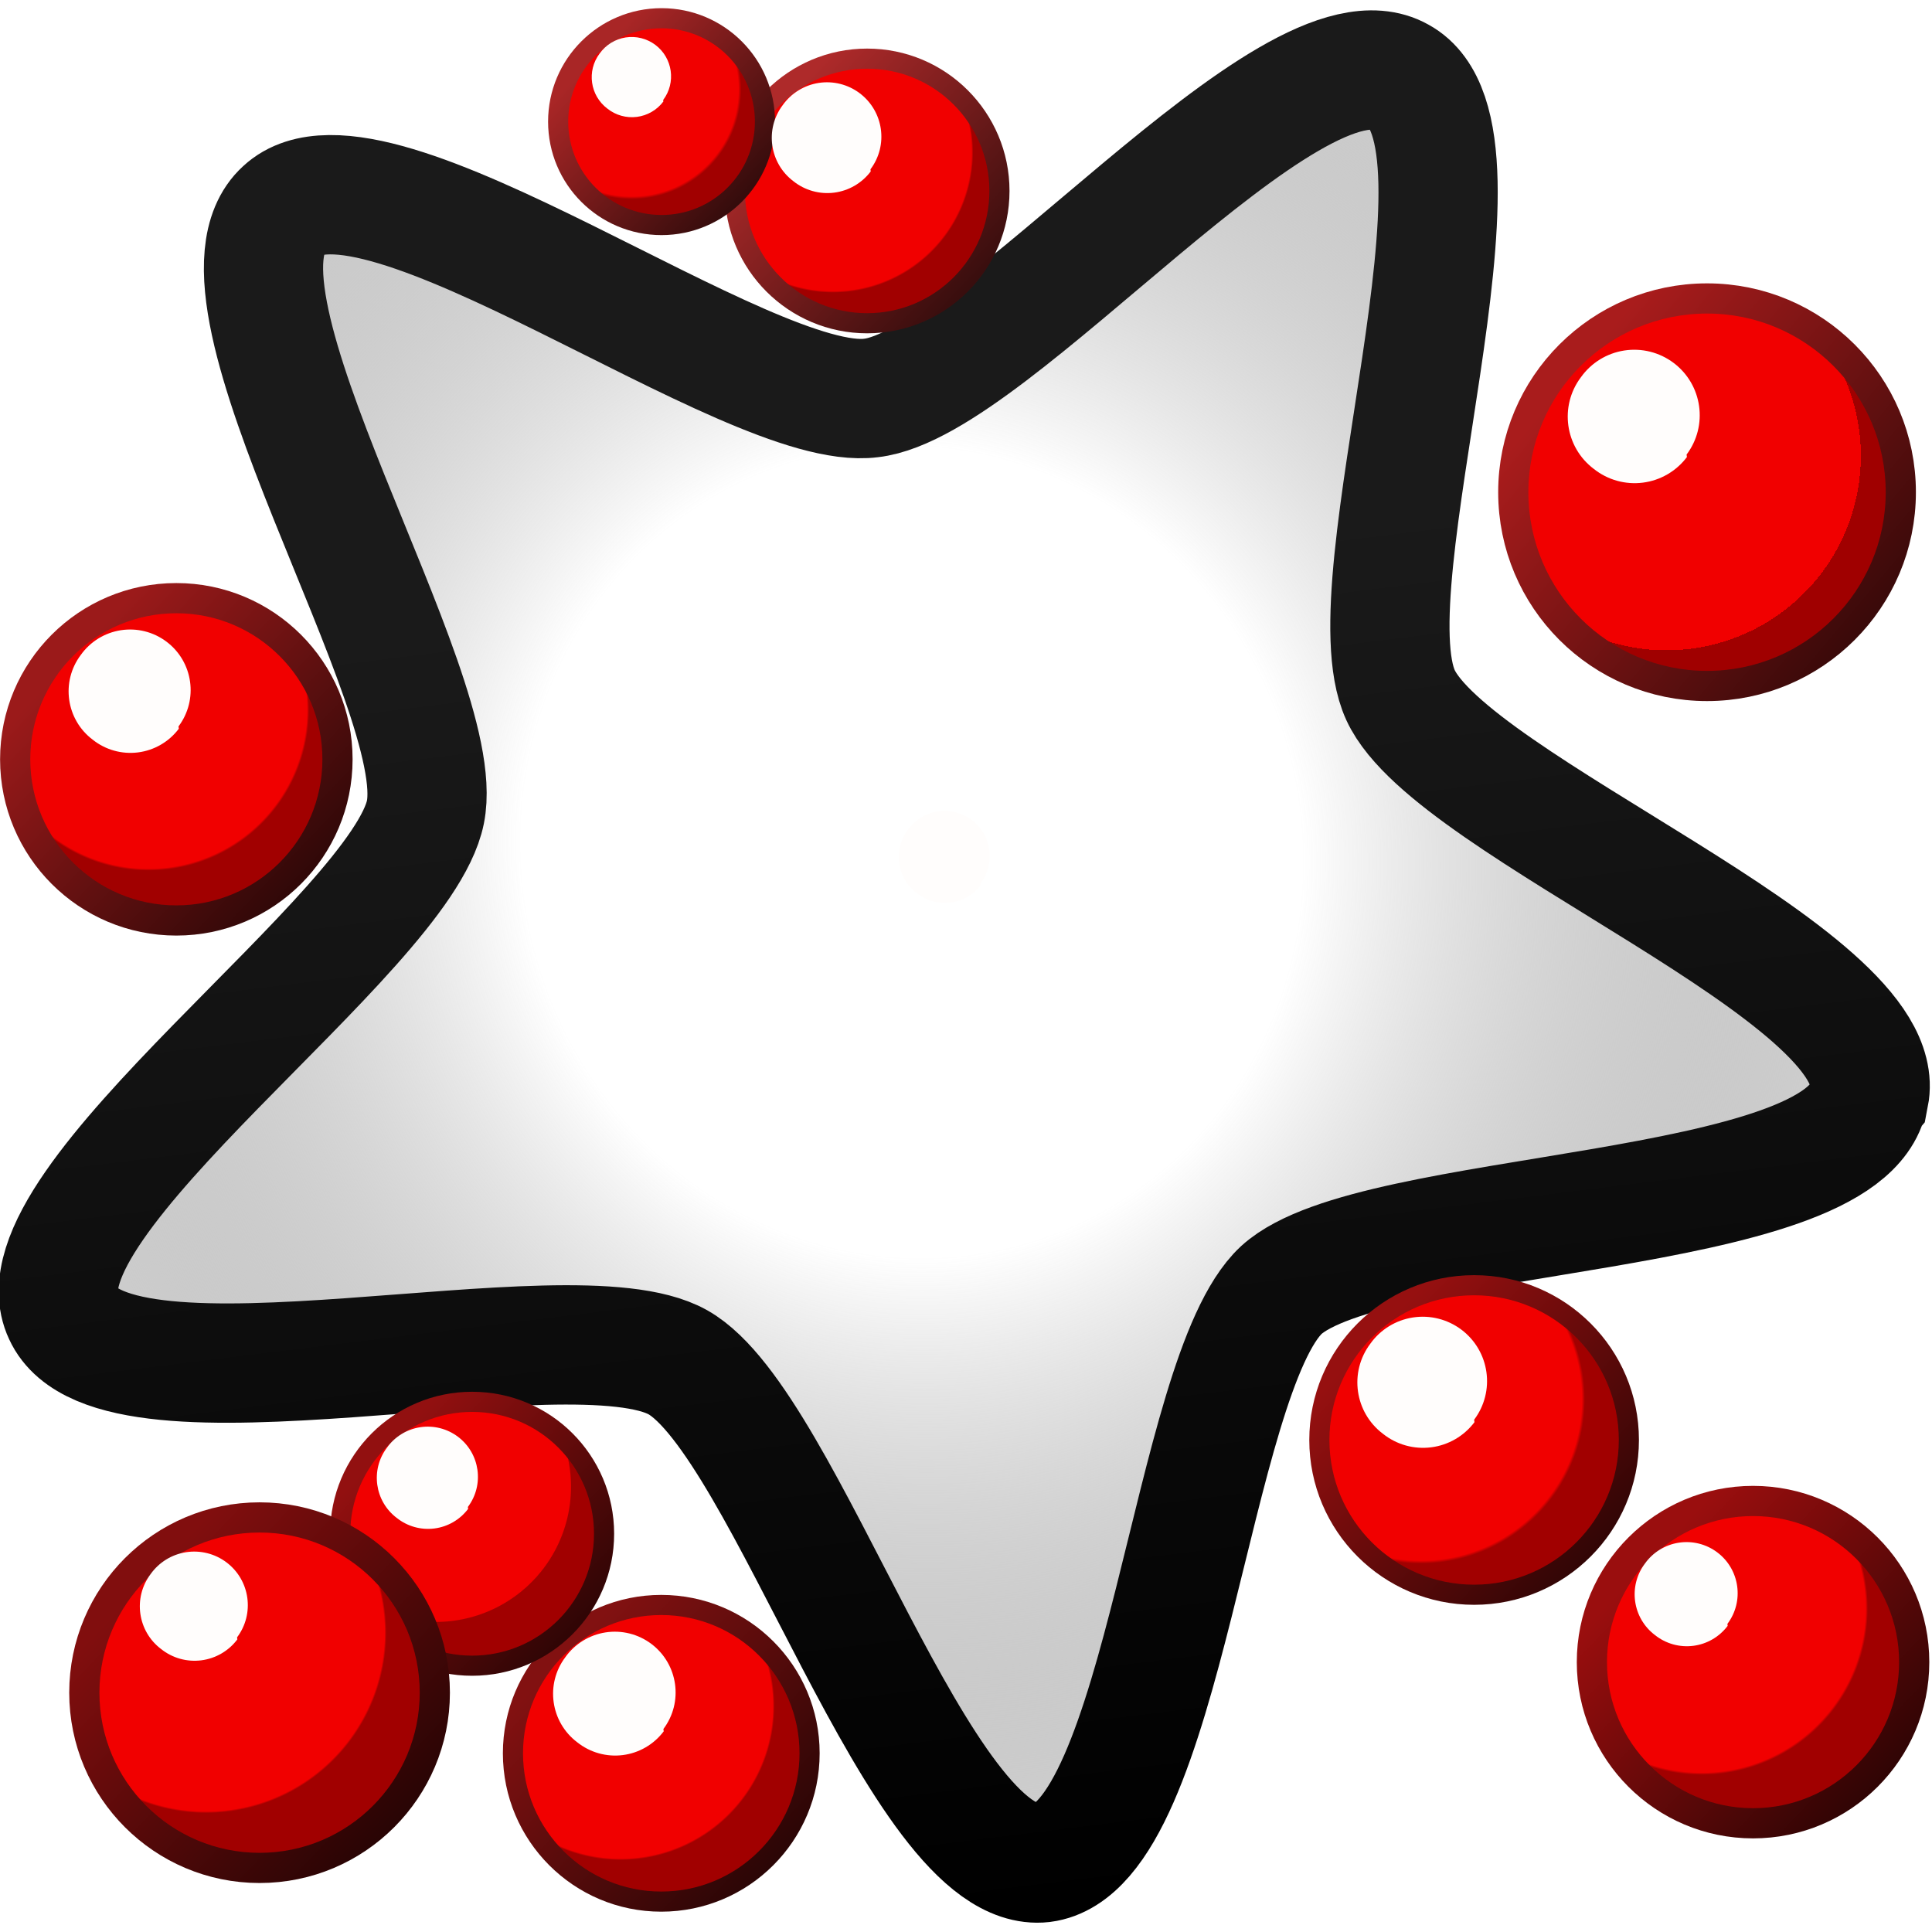
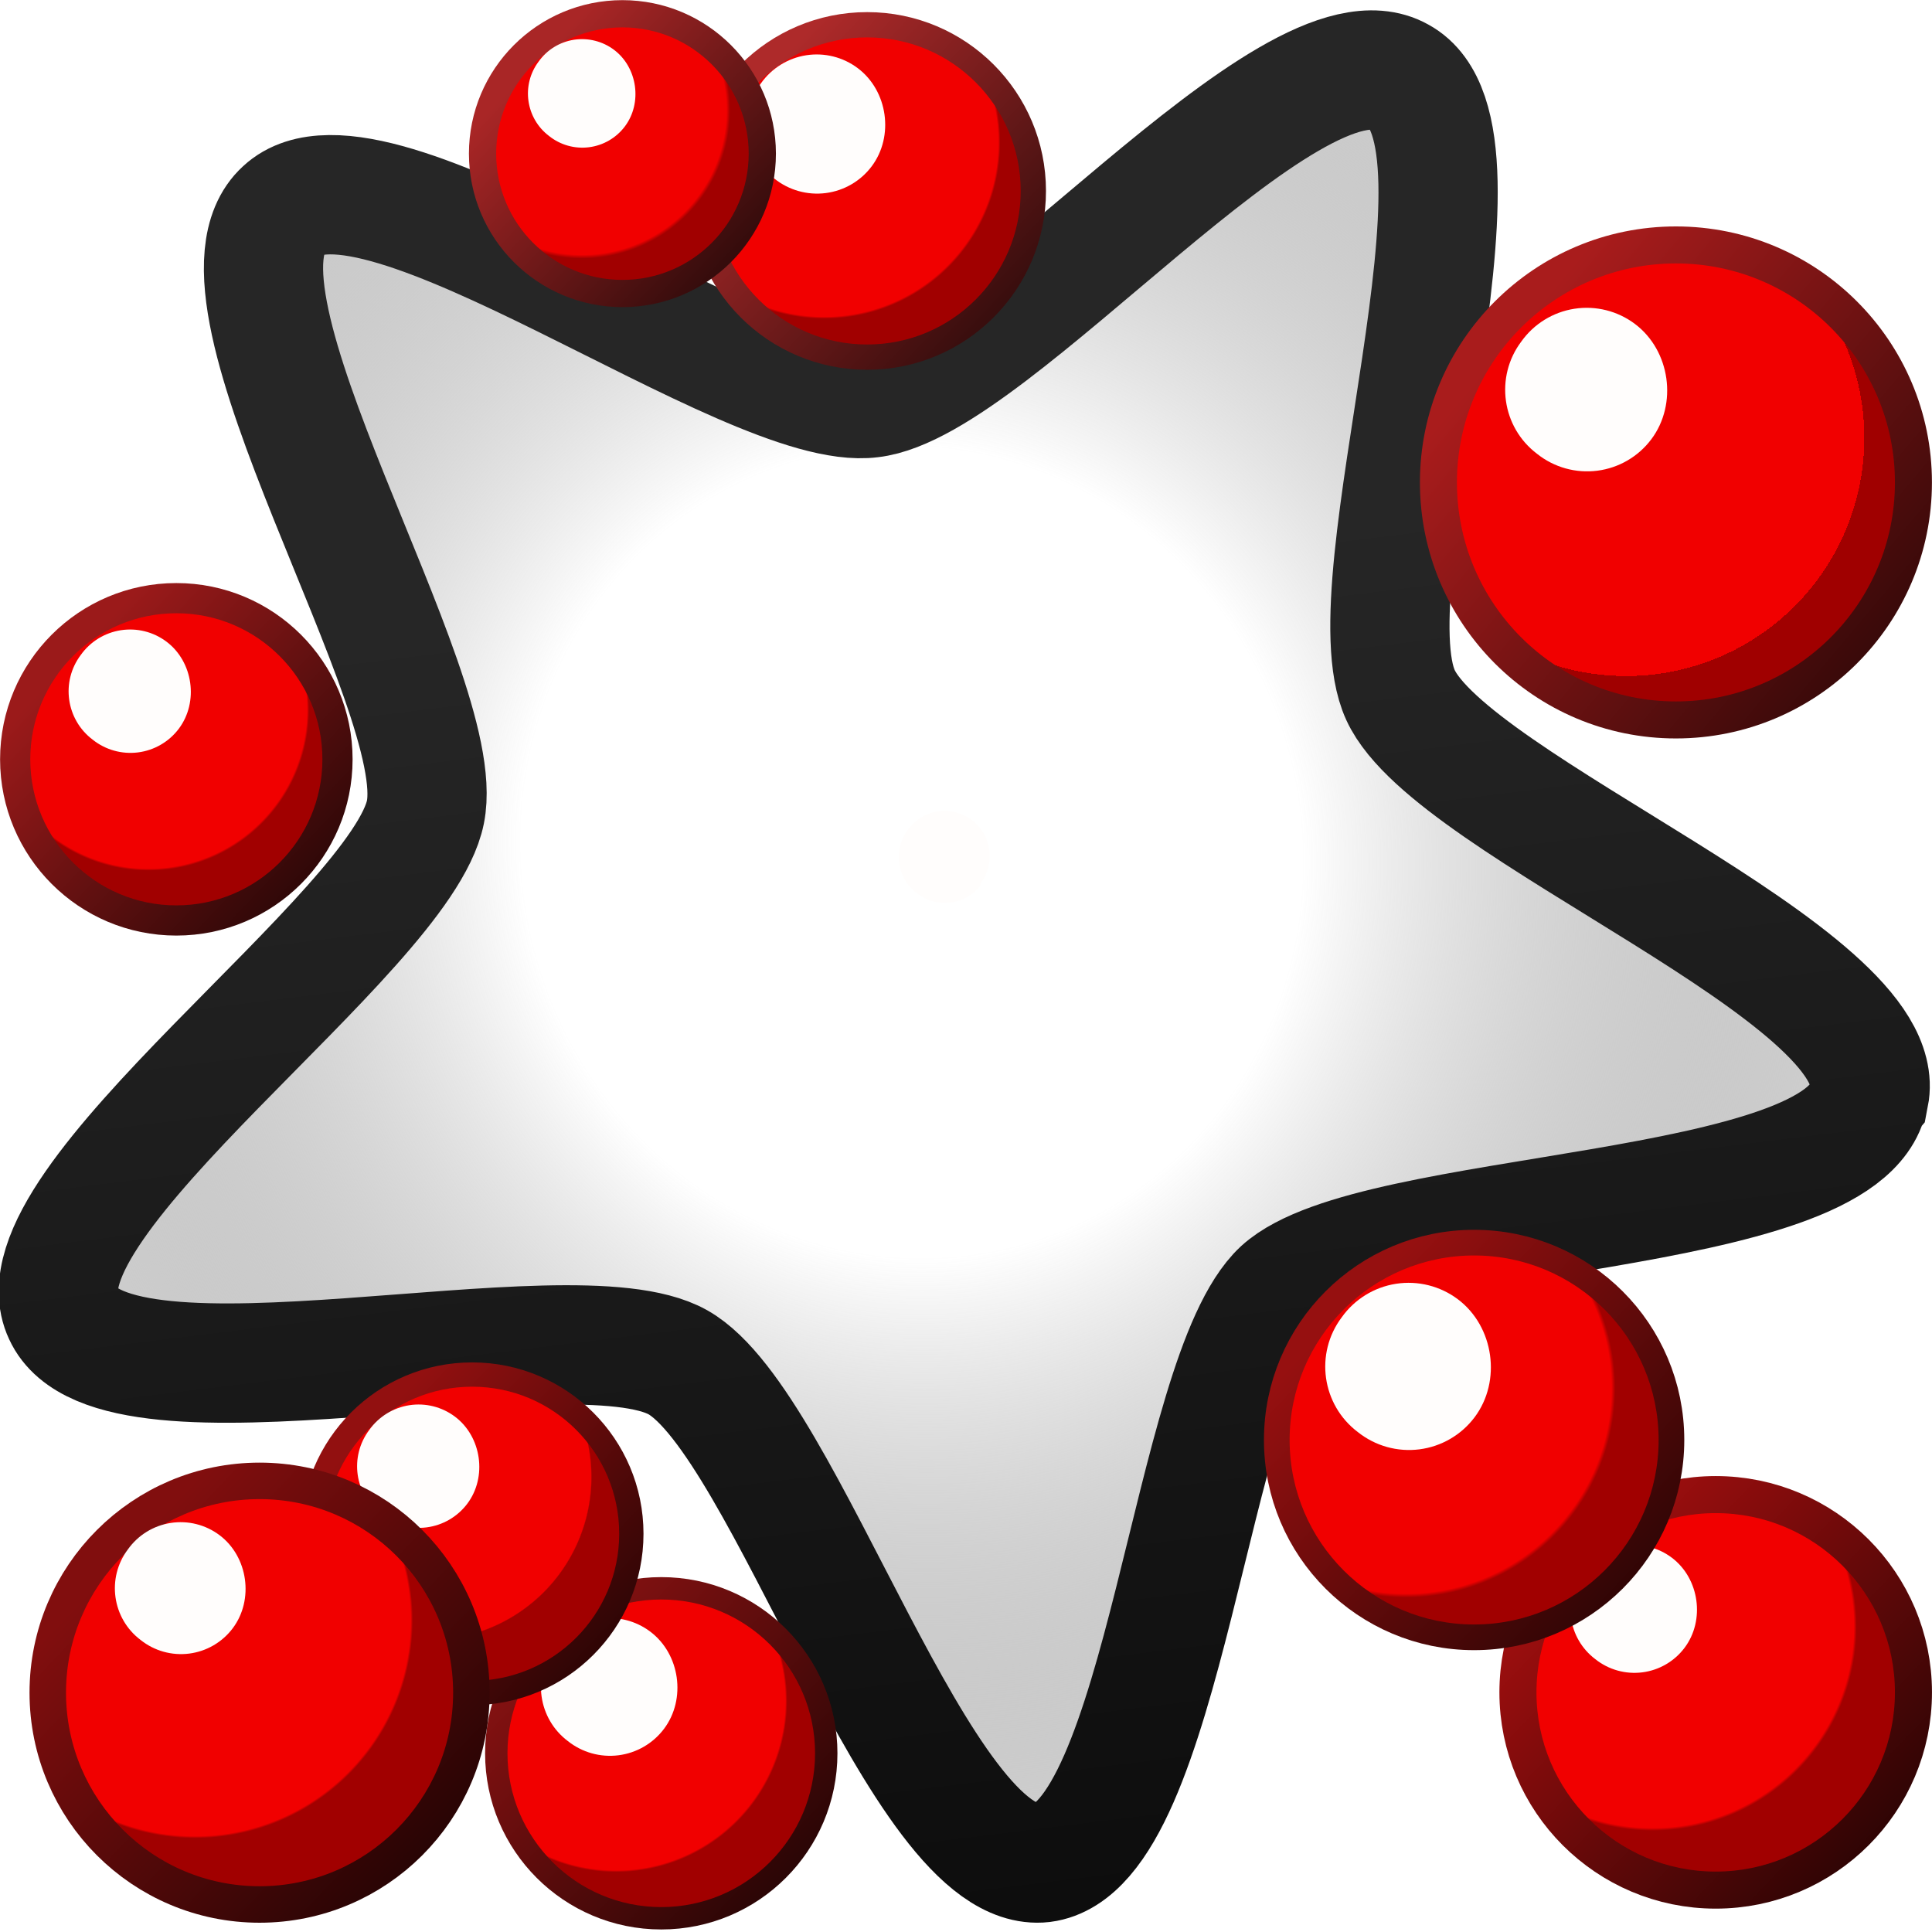
<svg xmlns="http://www.w3.org/2000/svg" xmlns:xlink="http://www.w3.org/1999/xlink" width="48" height="48">
  <defs>
    <linearGradient id="i">
      <stop offset="0" stop-color="#921010" />
      <stop offset="1" />
    </linearGradient>
    <linearGradient id="h">
      <stop offset="0" stop-color="#821111" />
      <stop offset="1" />
    </linearGradient>
    <linearGradient id="g">
      <stop offset="0" stop-color="#9a0e0e" />
      <stop offset="1" />
    </linearGradient>
    <linearGradient id="e">
      <stop offset="0" stop-color="#9b1a1a" />
      <stop offset="1" />
    </linearGradient>
    <linearGradient id="c">
      <stop offset="0" stop-color="#a92626" />
      <stop offset="1" />
    </linearGradient>
    <linearGradient id="f">
      <stop offset="0" stop-color="#961010" />
      <stop offset="1" />
    </linearGradient>
    <linearGradient id="d">
      <stop offset="0" stop-color="#a91c1c" />
      <stop offset="1" />
    </linearGradient>
    <linearGradient id="b">
      <stop offset="0" stop-color="#ae2a2a" />
      <stop offset="1" />
    </linearGradient>
    <linearGradient id="t">
      <stop offset=".974" stop-color="#f10000" />
      <stop offset="1" stop-color="#a10000" />
    </linearGradient>
    <linearGradient id="s">
      <stop offset=".988" stop-color="#f10000" />
      <stop offset="1" stop-color="#a10000" />
    </linearGradient>
    <linearGradient id="r">
      <stop offset=".987" stop-color="#f10000" />
      <stop offset="1" stop-color="#a10000" />
    </linearGradient>
    <linearGradient id="q">
      <stop offset=".99" stop-color="#f10000" />
      <stop offset="1" stop-color="#a10000" />
    </linearGradient>
    <linearGradient id="p">
      <stop offset=".994" stop-color="#f10000" />
      <stop offset="1" stop-color="#a10000" />
    </linearGradient>
    <linearGradient id="o">
      <stop offset=".989" stop-color="#f10000" />
      <stop offset="1" stop-color="#a10000" />
    </linearGradient>
    <linearGradient id="n">
      <stop offset=".981" stop-color="#f10000" />
      <stop offset="1" stop-color="#a10000" />
    </linearGradient>
    <linearGradient id="m">
      <stop offset=".986" stop-color="#f10000" />
      <stop offset="1" stop-color="#a10000" />
    </linearGradient>
    <linearGradient id="l">
      <stop offset="1" stop-color="#f10000" />
      <stop offset="1" stop-color="#a00000" />
    </linearGradient>
    <linearGradient id="j">
      <stop offset="0" stop-color="#810e0e" />
      <stop offset="1" />
    </linearGradient>
    <linearGradient id="a">
-       <stop offset="0" stop-color="#1a1a1a" />
-       <stop offset="1" />
+       <stop offset="0" stop-color="#262626" />
+       <stop offset="1" stop-color="#0d0d0d" />
    </linearGradient>
    <linearGradient id="k">
      <stop offset="0" stop-color="#ffae05" stop-opacity="0" />
      <stop offset=".416" stop-color="#7b7b7b" stop-opacity="0" />
      <stop offset="1" stop-color="#cecece" />
    </linearGradient>
    <linearGradient xlink:href="#a" id="v" x1="5.83" x2="12.91" y1="6.7" y2="13.2" gradientUnits="userSpaceOnUse" />
-     <linearGradient xlink:href="#b" id="H" x1="21.087" y1="3.828" x2="24" y2="6.609" gradientUnits="userSpaceOnUse" gradientTransform="translate(-31.62 -6.473)scale(2.4121)" />
-     <linearGradient xlink:href="#c" id="J" gradientUnits="userSpaceOnUse" x1="21.087" y1="3.828" x2="24" y2="6.609" gradientTransform="translate(-24.16 -5.543)scale(1.84188)" />
-     <linearGradient xlink:href="#d" id="L" gradientUnits="userSpaceOnUse" x1="21.087" y1="3.828" x2="24.256" y2="6.489" gradientTransform="translate(-35.292 -4.165)scale(3.52543)" />
+     <linearGradient xlink:href="#b" id="H" x1="21.087" y1="3.828" x2="24" y2="6.609" gradientUnits="userSpaceOnUse" gradientTransform="translate(-45.238 -9.346)scale(3.02994)" />
+     <linearGradient xlink:href="#c" id="J" gradientUnits="userSpaceOnUse" x1="21.087" y1="3.828" x2="24" y2="6.609" gradientTransform="translate(-39.452 -7.769)scale(2.49158)" />
+     <linearGradient xlink:href="#d" id="L" gradientUnits="userSpaceOnUse" x1="21.087" y1="3.828" x2="24.256" y2="6.489" gradientTransform="translate(-53.603 -8.108)scale(4.32111)" />
    <linearGradient xlink:href="#e" id="N" gradientUnits="userSpaceOnUse" x1="21.087" y1="3.828" x2="24" y2="6.609" gradientTransform="translate(-59.141 5.463)scale(2.88202)" />
-     <linearGradient xlink:href="#f" id="P" gradientUnits="userSpaceOnUse" x1="21.087" y1="3.828" x2="24" y2="6.609" gradientTransform="translate(-26.306 22.5)scale(2.85513)" />
-     <linearGradient xlink:href="#g" id="z" gradientUnits="userSpaceOnUse" x1="21.087" y1="3.828" x2="24" y2="6.609" gradientTransform="translate(-19.965 27.894)scale(2.88189)" />
-     <linearGradient xlink:href="#h" id="B" gradientUnits="userSpaceOnUse" x1="21.087" y1="3.828" x2="24" y2="6.609" gradientTransform="translate(-43.702 30.873)scale(2.72817)" />
-     <linearGradient xlink:href="#i" id="D" gradientUnits="userSpaceOnUse" x1="21.087" y1="3.828" x2="24" y2="6.609" gradientTransform="translate(-41.273 26.923)scale(2.40475)" />
-     <linearGradient xlink:href="#j" id="F" gradientUnits="userSpaceOnUse" x1="21.087" y1="3.828" x2="24" y2="6.609" gradientTransform="translate(-63.202 27.36)scale(3.16006)" />
+     <linearGradient xlink:href="#f" id="P" gradientUnits="userSpaceOnUse" x1="21.087" y1="3.828" x2="24" y2="6.609" gradientTransform="translate(-43.624 18.846)scale(3.64087)" />
+     <linearGradient xlink:href="#g" id="z" gradientUnits="userSpaceOnUse" x1="21.087" y1="3.828" x2="24" y2="6.609" gradientTransform="translate(-35.317 25.602)scale(3.5363)" />
+     <linearGradient xlink:href="#h" id="B" gradientUnits="userSpaceOnUse" x1="21.087" y1="3.828" x2="24" y2="6.609" gradientTransform="translate(-50.455 29.448)scale(3.03457)" />
+     <linearGradient xlink:href="#i" id="D" gradientUnits="userSpaceOnUse" x1="21.087" y1="3.828" x2="24" y2="6.609" gradientTransform="translate(-52.228 24.612)scale(2.90179)" />
+     <linearGradient xlink:href="#j" id="F" gradientUnits="userSpaceOnUse" x1="21.087" y1="3.828" x2="24" y2="6.609" gradientTransform="translate(-77.723 24.297)scale(3.81886)" />
    <radialGradient xlink:href="#k" id="u" cx="7.18" cy="8.2" r="6.59" fx="7.18" fy="8.2" gradientTransform="matrix(.9 .5558 -.5314 .8606 5.08 -2.85)" gradientUnits="userSpaceOnUse" />
-     <radialGradient xlink:href="#l" id="K" cx="41.401" cy="11.325" fx="41.401" fy="11.325" r="4.83" gradientUnits="userSpaceOnUse" />
-     <radialGradient xlink:href="#m" id="y" cx="42.278" cy="39.966" fx="42.278" fy="39.966" r="4.129" gradientUnits="userSpaceOnUse" />
-     <radialGradient xlink:href="#n" id="O" cx="35.295" cy="34.766" fx="35.295" fy="34.766" r="4.081" gradientUnits="userSpaceOnUse" />
-     <radialGradient xlink:href="#o" id="A" cx="15.419" cy="42.391" fx="15.419" fy="42.391" r="3.823" gradientUnits="userSpaceOnUse" />
-     <radialGradient xlink:href="#p" id="C" cx="10.826" cy="36.936" fx="10.826" fy="36.936" r="3.37" gradientUnits="userSpaceOnUse" />
-     <radialGradient xlink:href="#q" id="E" cx="5.12" cy="40.566" fx="5.12" fy="40.566" r="4.479" gradientUnits="userSpaceOnUse" />
+     <radialGradient xlink:href="#l" id="K" cx="41.401" cy="11.325" fx="41.401" fy="11.325" r="4.83" gradientUnits="userSpaceOnUse" gradientTransform="translate(-10.345 -3.003)scale(1.2257)" />
+     <radialGradient xlink:href="#m" id="y" cx="42.278" cy="39.966" fx="42.278" fy="39.966" r="4.129" gradientUnits="userSpaceOnUse" gradientTransform="translate(-10.818 -8.626)scale(1.22708)" />
+     <radialGradient xlink:href="#n" id="O" cx="35.295" cy="34.766" fx="35.295" fy="34.766" r="4.081" gradientUnits="userSpaceOnUse" gradientTransform="translate(-10.079 -9.846)scale(1.2752)" />
+     <radialGradient xlink:href="#o" id="A" cx="15.419" cy="42.391" fx="15.419" fy="42.391" r="3.823" gradientUnits="userSpaceOnUse" gradientTransform="translate(-1.845 -4.892)scale(1.11231)" />
+     <radialGradient xlink:href="#p" id="C" cx="10.826" cy="36.936" fx="10.826" fy="36.936" r="3.37" gradientUnits="userSpaceOnUse" gradientTransform="translate(-2.424 -7.876)scale(1.20669)" />
+     <radialGradient xlink:href="#q" id="E" cx="5.12" cy="40.566" fx="5.12" fy="40.566" r="4.479" gradientUnits="userSpaceOnUse" gradientTransform="translate(-1.344 -8.767)scale(1.20848)" />
    <radialGradient xlink:href="#r" id="M" cx="3.69" cy="17.642" fx="3.69" fy="17.642" r="3.988" gradientUnits="userSpaceOnUse" />
-     <radialGradient xlink:href="#s" id="G" cx="20.694" cy="3.787" fx="20.694" fy="3.787" r="3.485" gradientUnits="userSpaceOnUse" />
-     <radialGradient xlink:href="#t" id="I" cx="15.692" cy="2.224" fx="15.692" fy="2.224" r="2.724" gradientUnits="userSpaceOnUse" />
+     <radialGradient xlink:href="#s" id="G" cx="20.694" cy="3.787" fx="20.694" fy="3.787" r="3.485" gradientUnits="userSpaceOnUse" gradientTransform="translate(-5.518 -1.215)scale(1.25614)" />
+     <radialGradient xlink:href="#t" id="I" cx="15.692" cy="2.224" fx="15.692" fy="2.224" r="2.724" gradientUnits="userSpaceOnUse" gradientTransform="translate(-6.77 -.27)scale(1.35274)" />
+     <path fill="#fffdfc" d="M8.5 7.99a.37.37 0 0 1-.38.37.37.37 0 0 1-.37-.37.37.37 0 0 1 .37-.38.37.37 0 0 1 .37.37" id="x" />
+     <path fill="#fffdfc" d="M8.5 7.99a.37.37 0 0 1-.38.37.37.37 0 0 1-.37-.37.37.37 0 0 1 .37-.38c.204 0 .38.176.38.38" id="reuse-0" />
    <filter id="w" width="1" height="1" x="0" y="0" color-interpolation-filters="sRGB">
      <feGaussianBlur />
    </filter>
-     <path fill="#fffdfc" d="M8.5 7.99a.37.37 0 0 1-.38.37.37.37 0 0 1-.37-.37.37.37 0 0 1 .37-.38.37.37 0 0 1 .37.37" id="x" />
  </defs>
  <path fill="url(#u)" fill-rule="evenodd" stroke="url(#v)" stroke-width=".85" d="M13.51 5.1c.44.77-2.18 2.89-2.29 3.76-.1.88 1.95 3.55 1.36 4.2-.6.64-3.43-1.19-4.3-1.02-.86.17-2.76 2.95-3.56 2.58-.8-.36.07-3.62-.36-4.39S.69 8.51.8 7.63c.1-.87 3.47-1.05 4.06-1.7.6-.64.51-4.01 1.38-4.18.86-.18 2.07 2.97 2.87 3.34s3.97-.76 4.4 0Z" enable-background="accumulate" overflow="visible" style="marker:none" transform="matrix(2.647 2.2616 -2.267 2.6553 22.22 -16.85)" />
  <use fill-rule="evenodd" filter="url(#w)" transform="rotate(36.96 28.44 21)scale(3.0331)" xlink:href="#x" />
-   <circle cx="43.554" cy="41.295" r="3.629" fill="url(#y)" stroke="url(#z)" stroke-linecap="round" stroke-linejoin="round" paint-order="markers stroke fill" stroke-width="1.5" />
-   <circle cx="16.429" cy="43.56" r="3.435" fill="url(#A)" stroke="url(#B)" stroke-linecap="round" stroke-linejoin="round" paint-order="markers stroke fill" />
-   <circle cx="11.73" cy="38.106" r="3.028" fill="url(#C)" stroke="url(#D)" stroke-linecap="round" stroke-linejoin="round" paint-order="markers stroke fill" />
-   <circle cx="6.449" cy="42.054" r="3.979" fill="url(#E)" stroke="url(#F)" stroke-linecap="round" stroke-linejoin="round" paint-order="markers stroke fill" stroke-width="1.5" />
-   <circle cx="21.544" cy="4.744" r="3.037" fill="url(#G)" stroke="url(#H)" stroke-linecap="round" stroke-linejoin="round" paint-order="markers stroke fill" />
-   <circle cx="16.436" cy="3.022" r="2.319" fill="url(#I)" stroke="url(#J)" stroke-linecap="round" stroke-linejoin="round" paint-order="markers stroke fill" />
-   <circle cx="42.411" cy="12.229" r="4.439" fill="url(#K)" stroke="url(#L)" stroke-width="1.5" stroke-linecap="round" stroke-linejoin="round" paint-order="markers stroke fill" />
+   <circle cx="42.626" cy="42.046" fill="url(#y)" stroke="url(#z)" stroke-linecap="round" stroke-linejoin="round" paint-order="markers stroke fill" stroke-width="1.841" r="4.453" />
+   <use style="mix-blend-mode:normal" transform="rotate(36.96 27.885 46.37)scale(4.20946)" fill-rule="evenodd" filter="url(#w)" xlink:href="#reuse-0" />
+   <circle cx="16.429" cy="43.56" r="3.821" fill="url(#A)" stroke="url(#B)" stroke-linecap="round" stroke-linejoin="round" paint-order="markers stroke fill" stroke-width="1.112" />
+   <use style="mix-blend-mode:normal" transform="rotate(36.96 17.53 6.573)scale(4.5386)" fill-rule="evenodd" filter="url(#w)" xlink:href="#reuse-0" />
+   <circle cx="11.73" cy="38.106" r="3.654" fill="url(#C)" stroke="url(#D)" stroke-linecap="round" stroke-linejoin="round" paint-order="markers stroke fill" stroke-width="1.207" />
+   <use style="mix-blend-mode:normal" transform="rotate(36.96 15.76 .606)scale(4.06375)" fill-rule="evenodd" filter="url(#w)" xlink:href="#reuse-0" />
+   <circle cx="6.449" cy="42.054" r="4.809" fill="url(#E)" stroke="url(#F)" stroke-linecap="round" stroke-linejoin="round" paint-order="markers stroke fill" stroke-width="1.813" />
+   <use style="mix-blend-mode:normal" transform="rotate(36.96 12.791 -9.028)scale(4.3461)" fill-rule="evenodd" filter="url(#w)" xlink:href="#reuse-0" />
+   <circle cx="21.544" cy="4.744" r="3.815" fill="url(#G)" stroke="url(#H)" stroke-linecap="round" stroke-linejoin="round" paint-order="markers stroke fill" stroke-width="1.256" />
+   <use style="mix-blend-mode:normal" transform="rotate(36.96 78.932 -5.52)scale(4.58465)" fill-rule="evenodd" filter="url(#w)" xlink:href="#reuse-0" />
+   <circle cx="15.464" cy="3.817" r="3.137" fill="url(#I)" stroke="url(#J)" stroke-linecap="round" stroke-linejoin="round" paint-order="markers stroke fill" stroke-width="1.353" />
+   <use style="mix-blend-mode:normal" transform="rotate(36.96 60.988 -6.381)scale(3.57477)" fill-rule="evenodd" filter="url(#w)" xlink:href="#reuse-0" />
+   <circle cx="41.638" cy="11.986" r="5.441" fill="url(#K)" stroke="url(#L)" stroke-width="1.839" stroke-linecap="round" stroke-linejoin="round" paint-order="markers stroke fill" />
+   <use style="mix-blend-mode:normal" transform="rotate(36.96 91.48 19.846)scale(5.38753)" fill-rule="evenodd" filter="url(#w)" xlink:href="#reuse-0" />
  <circle cx="4.381" cy="18.865" r="3.629" fill="url(#M)" stroke="url(#N)" stroke-width="1.5" stroke-linecap="round" stroke-linejoin="round" paint-order="markers stroke fill" />
-   <circle cx="36.624" cy="35.776" r="3.595" fill="url(#O)" stroke="url(#P)" stroke-linecap="round" stroke-linejoin="round" paint-order="markers stroke fill" />
-   <use fill-rule="evenodd" filter="url(#w)" transform="rotate(36.96 75.19 30.044)scale(4.39548)" style="mix-blend-mode:normal" xlink:href="#x" />
-   <use fill-rule="evenodd" filter="url(#w)" transform="rotate(36.96 16.616 54.494)scale(3.43048)" style="mix-blend-mode:normal" xlink:href="#x" />
-   <use fill-rule="evenodd" filter="url(#w)" transform="rotate(36.96 35.439 34.803)scale(4.31903)" style="mix-blend-mode:normal" xlink:href="#x" />
-   <use fill-rule="evenodd" filter="url(#w)" transform="rotate(36.96 10.009 10.59)scale(4.08033)" style="mix-blend-mode:normal" xlink:href="#x" />
-   <use fill-rule="evenodd" filter="url(#w)" transform="rotate(36.96 4.3 6.772)scale(3.36768)" style="mix-blend-mode:normal" xlink:href="#x" />
-   <use fill-rule="evenodd" filter="url(#w)" transform="rotate(36.96 .287 -2.179)scale(3.59634)" style="mix-blend-mode:normal" xlink:href="#x" />
-   <use fill-rule="evenodd" filter="url(#w)" transform="rotate(36.96 40.988 -19.747)scale(4.06411)" style="mix-blend-mode:normal" xlink:href="#x" />
-   <use fill-rule="evenodd" filter="url(#w)" transform="rotate(36.96 47.288 2.87)scale(2.64262)" style="mix-blend-mode:normal" xlink:href="#x" />
-   <use fill-rule="evenodd" filter="url(#w)" transform="rotate(36.96 63.586 2.662)scale(3.64978)" style="mix-blend-mode:normal" xlink:href="#x" />
+   <use style="mix-blend-mode:normal" transform="rotate(36.96 40.988 -19.747)scale(4.06411)" fill-rule="evenodd" filter="url(#w)" xlink:href="#reuse-0" />
+   <circle cx="36.624" cy="35.776" r="4.584" fill="url(#O)" stroke="url(#P)" stroke-linecap="round" stroke-linejoin="round" paint-order="markers stroke fill" stroke-width="1.275" />
+   <use style="mix-blend-mode:normal" transform="rotate(36.96 54.882 24.38)scale(5.50763)" fill-rule="evenodd" filter="url(#w)" xlink:href="#reuse-0" />
</svg>
